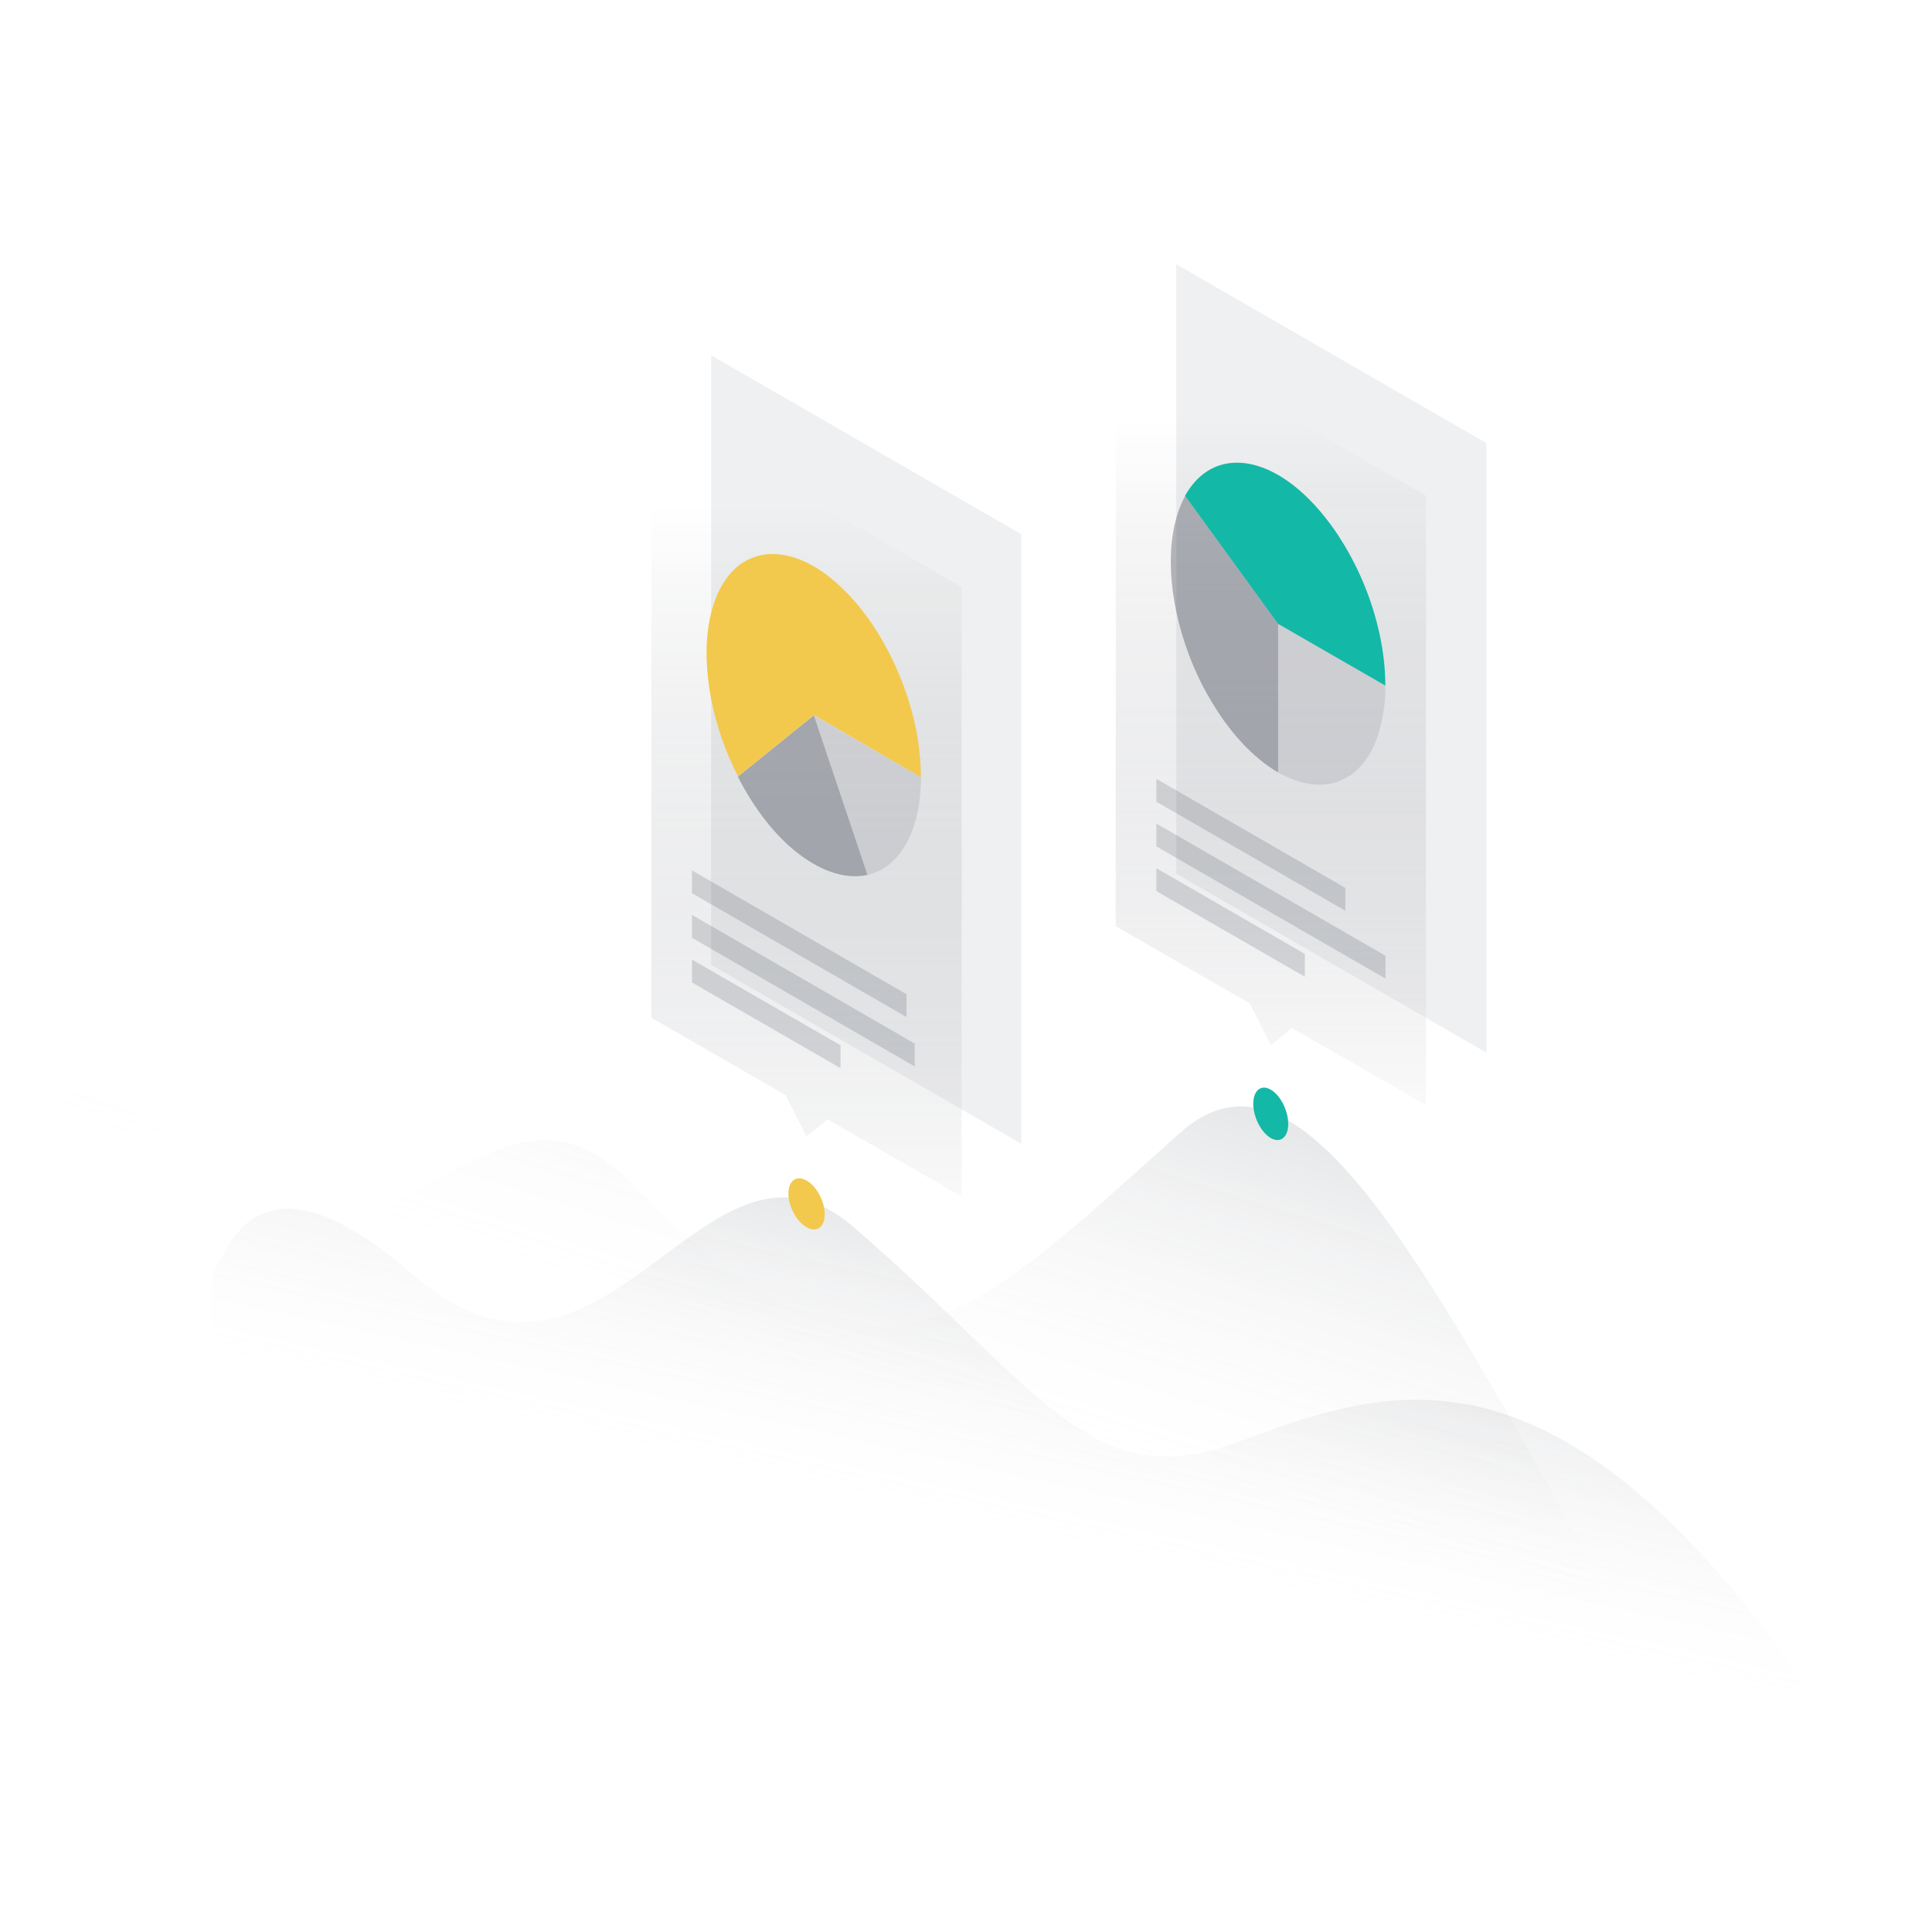
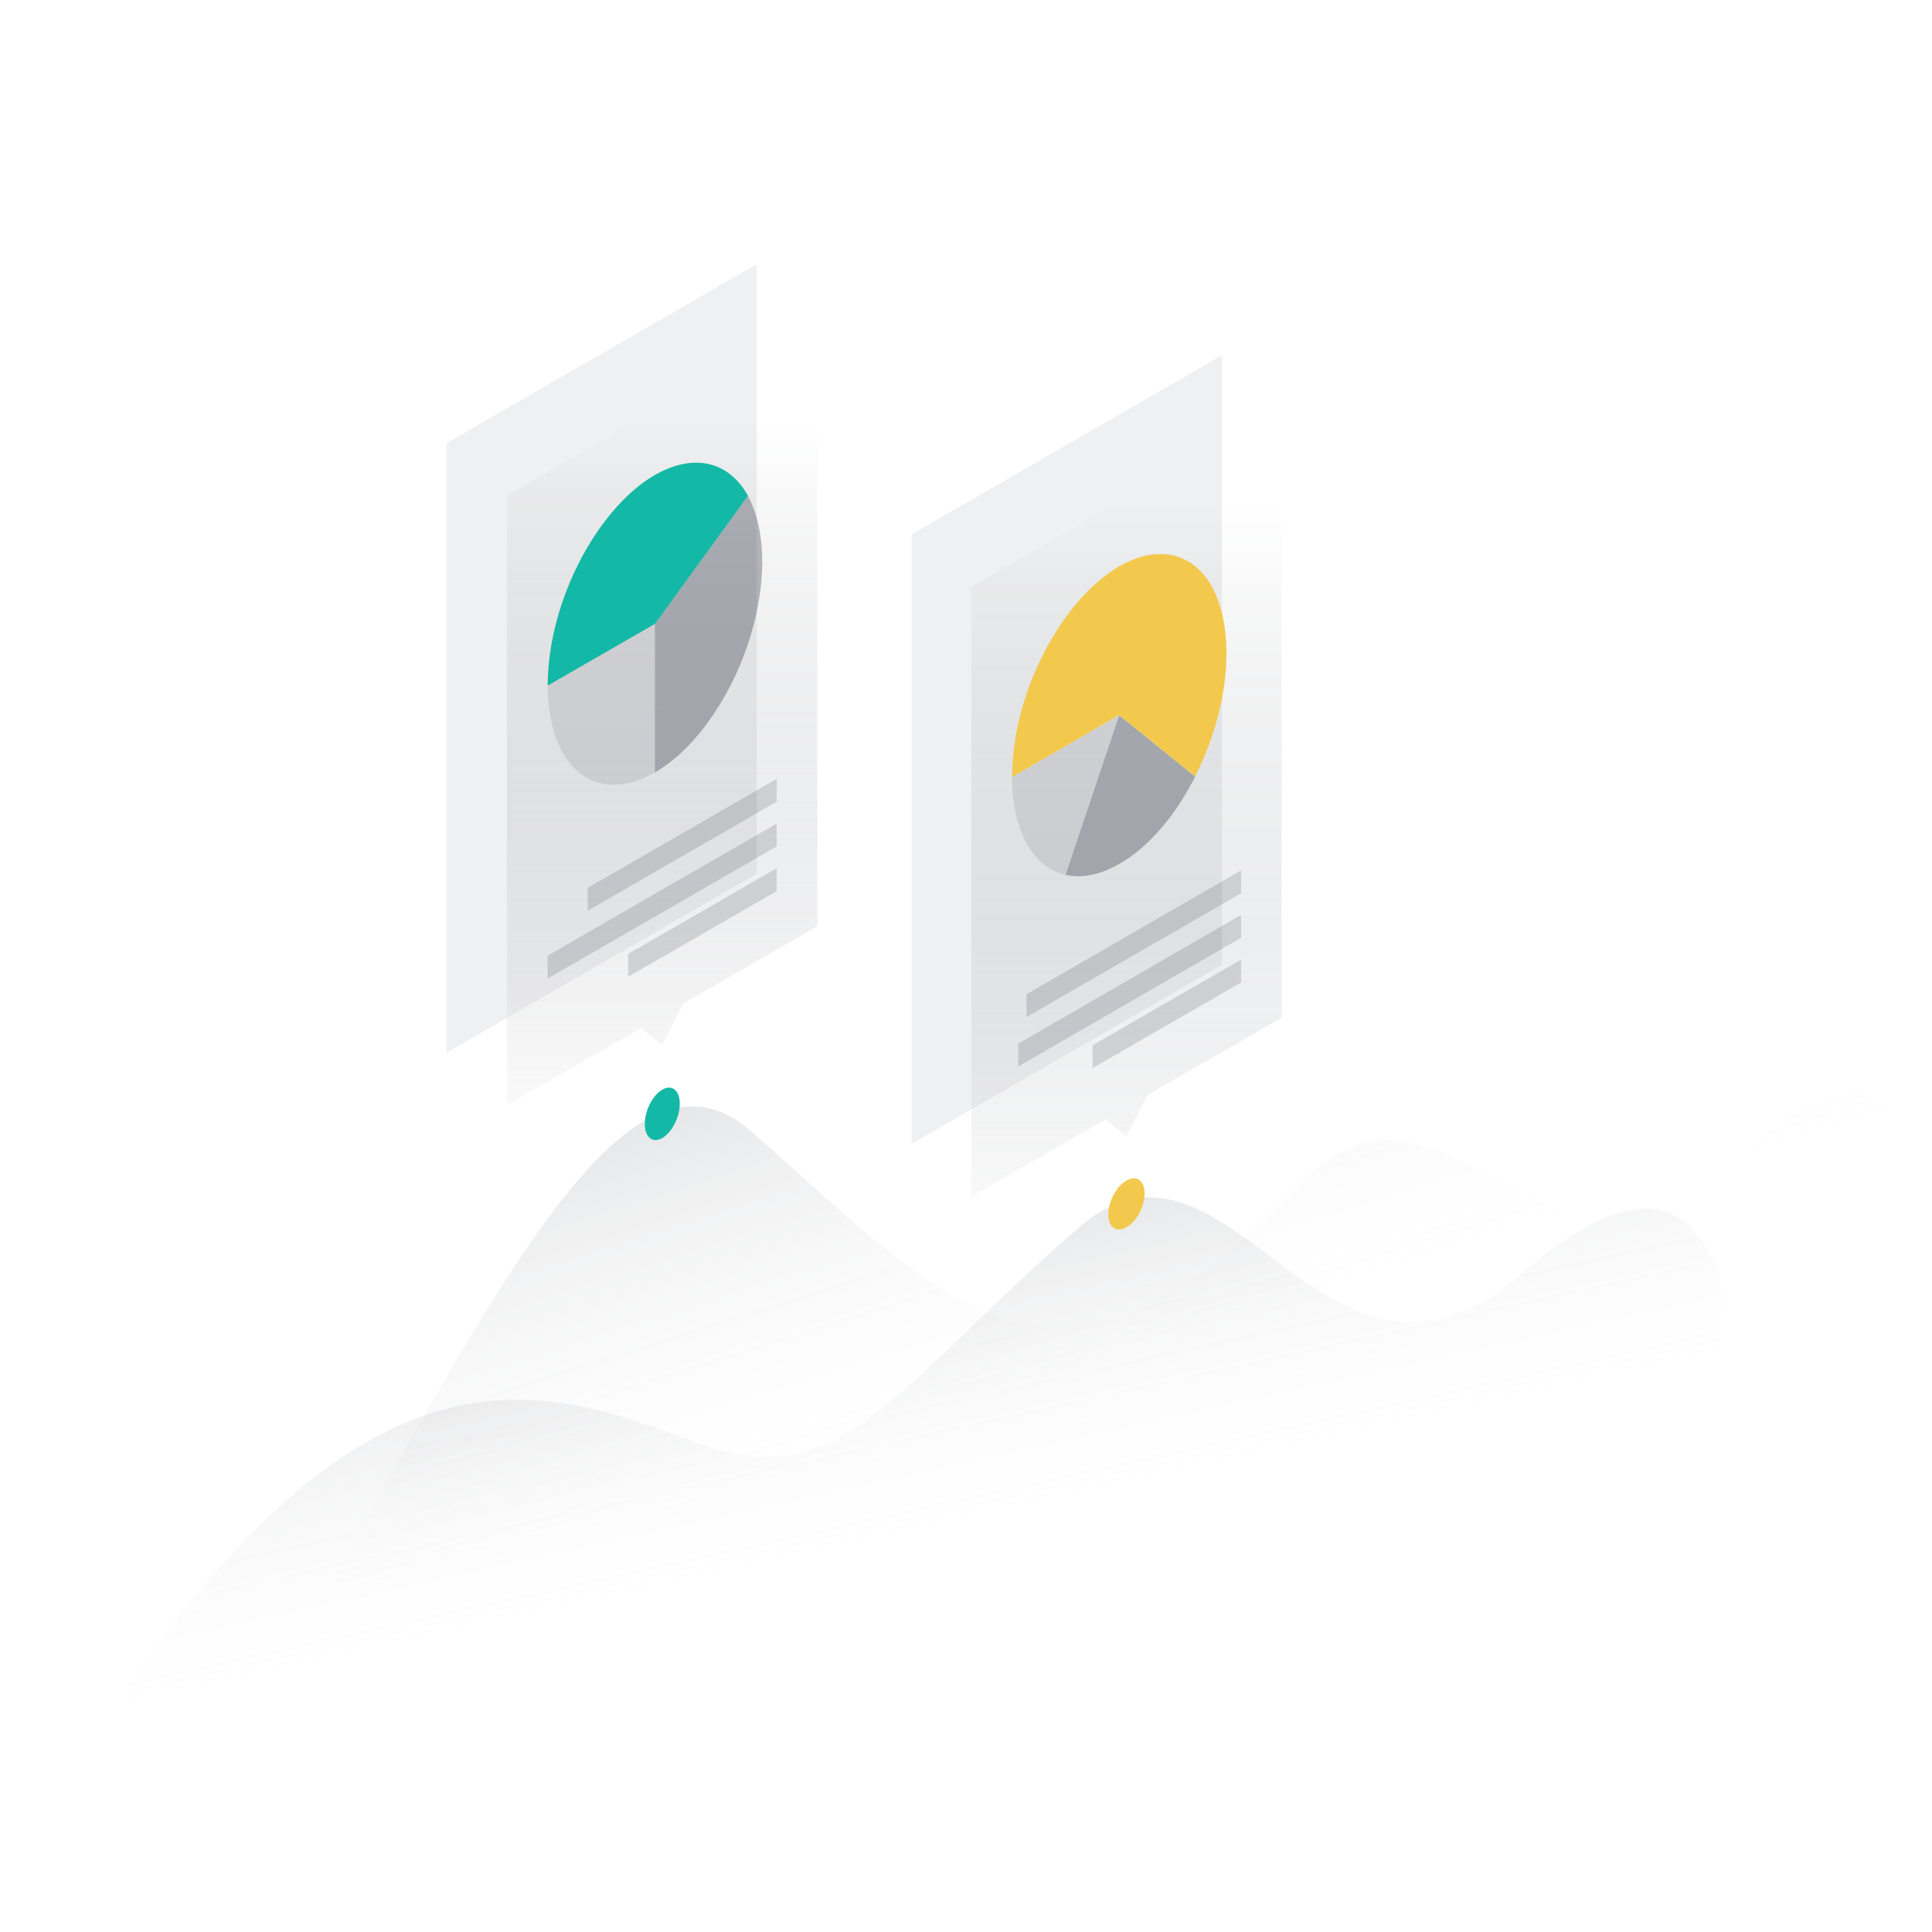
- <svg xmlns="http://www.w3.org/2000/svg" xmlns:xlink="http://www.w3.org/1999/xlink" id="Layer_1" data-name="Layer 1" viewBox="0 0 1150 1150">
+ <svg xmlns="http://www.w3.org/2000/svg" xmlns:xlink="http://www.w3.org/1999/xlink" viewBox="0 0 1150 1150">
  <defs>
-     <style>.cls-1,.cls-10,.cls-2,.cls-6,.cls-8{opacity:0.3;}.cls-1,.cls-10,.cls-2,.cls-5,.cls-6,.cls-7,.cls-8,.cls-9{isolation:isolate;}.cls-1{fill:url(#linear-gradient);}.cls-2{fill:url(#linear-gradient-2);}.cls-3{fill:#14b8a6;}.cls-4{fill:#f2c94c;}.cls-5,.cls-7,.cls-8,.cls-9{fill:#111827;}.cls-5{opacity:0.07;}.cls-6{fill:url(#linear-gradient-3);}.cls-7{opacity:0.1;}.cls-9{opacity:0.15;}.cls-10{fill:url(#linear-gradient-4);}</style>
-     <linearGradient id="linear-gradient" x1="650.45" y1="693.11" x2="529.3" y2="308.16" gradientTransform="matrix(1, 0, 0, -1, 0, 1150)" gradientUnits="userSpaceOnUse">
+     <linearGradient id="linear-gradient" x1="578.74" y1="-443.11" x2="457.59" y2="-58.16" gradientTransform="matrix(-1, 0, 0, 1, 1078.91, 900)" gradientUnits="userSpaceOnUse">
      <stop offset="0" stop-color="#111827" />
      <stop offset="1" stop-color="#fff" stop-opacity="0" />
    </linearGradient>
-     <linearGradient id="linear-gradient-2" x1="702.9" y1="527.4" x2="634.09" y2="215.92" xlink:href="#linear-gradient" />
-     <linearGradient id="linear-gradient-3" x1="756.45" y1="900.8" x2="756.45" y2="452.44" gradientTransform="matrix(1, 0, 0, -1, 0, 1150)" gradientUnits="userSpaceOnUse">
+     <linearGradient id="linear-gradient-2" x1="631.19" y1="-277.4" x2="562.38" y2="34.08" xlink:href="#linear-gradient" />
+     <linearGradient id="linear-gradient-3" x1="684.74" y1="-650.8" x2="684.74" y2="-202.44" gradientTransform="matrix(-1, 0, 0, 1, 1078.91, 900)" gradientUnits="userSpaceOnUse">
      <stop offset="0" stop-color="#111627" stop-opacity="0" />
      <stop offset="1" stop-color="#fff" />
    </linearGradient>
-     <linearGradient id="linear-gradient-4" x1="480.05" y1="849.12" x2="480.05" y2="387.85" gradientTransform="matrix(1, 0, 0, -1, 0, 1150)" gradientUnits="userSpaceOnUse">
+     <linearGradient id="linear-gradient-4" x1="408.34" y1="-599.12" x2="408.34" y2="-137.85" gradientTransform="matrix(-1, 0, 0, 1, 1078.91, 900)" gradientUnits="userSpaceOnUse">
      <stop offset="0" stop-color="#111827" stop-opacity="0" />
      <stop offset="1" stop-color="#fff" />
    </linearGradient>
  </defs>
-   <path class="cls-1" d="M119.4,690C21.8,605.2,8.1,686,1.6,687.2c0,0-2.9,19.5,0,90.6L953,1326.9V940.5C844.8,746.8,773.2,611.5,702.8,674c-122,108.1-181.4,180.7-326.5,30.7C290.3,615.8,236.6,791.8,119.4,690Z" />
-   <path class="cls-2" d="M245.1,758.2c-97.6-84.8-111.3-4.1-117.9-2.8,0,0-2.9,19.5,0,90.6l951.4,549.1V1008.7c-154-223.6-255.5-182-343.5-149.7-86.2,31.6-117.8-34.4-226.9-128.5C418.5,653.1,362.3,860,245.1,758.2Z" />
-   <path class="cls-3" d="M766.8,669c0-8-4.7-17.1-10.4-20.4S746,649,746,657s4.7,17.1,10.4,20.4S766.8,677,766.8,669Z" />
-   <path class="cls-4" d="M490.9,722.8c0-7.7-4.8-16.7-10.8-20.1s-10.8,0-10.8,7.7,4.8,16.7,10.8,20.1S490.9,730.5,490.9,722.8Z" />
-   <path class="cls-5" d="M700.2,157.3,884.8,263.8V626.6L700.2,520.1Z" />
-   <path class="cls-6" d="M848.8,295,664.2,188.5l-.1,362.8,79.8,46,12.6,24.8L769,611.9l79.8,45.9Z" />
-   <path class="cls-7" d="M824.6,408.1a92.69,92.69,0,0,1-4.9,31.1c-3.2,8.9-7.9,15.9-13.8,20.7a32.2,32.2,0,0,1-20.7,7.2c-7.7,0-16.1-2.5-24.4-7.4V371.2Z" />
-   <path class="cls-8" d="M760.8,459.8c-11.2-6.5-22.2-16.9-31.9-30.3a172.68,172.68,0,0,1-23.4-45.9c-5.6-16.7-8.6-33.7-8.6-49.2s3-29.1,8.6-39.3l55.3,76.2Z" />
-   <path class="cls-3" d="M824.6,408.1c0-19.5-4.6-41.1-13.2-61.5s-20.6-38.4-34.1-51.3-28-19.9-41-19.9-23.8,6.9-30.9,19.7l55.3,76.2Z" />
-   <path class="cls-9" d="M688.3,463.6l112.5,64.9v13.6L688.3,477.2Z" />
-   <path class="cls-9" d="M688.3,490.2l136.4,78.7v13.6L688.3,503.8Z" />
-   <path class="cls-9" d="M688.3,516.8l88.4,51v13.6l-88.4-51Z" />
-   <path class="cls-5" d="M423.3,211.5,607.9,318V680.8L423.3,574.3Z" />
-   <path class="cls-10" d="M572.4,349.4,387.8,242.9l-.1,362.9,79.9,46,12.5,24.7,12.5-10.2,79.8,45.9Z" />
-   <path class="cls-7" d="M548.2,462.6c0,15.5-3,29.1-8.6,39.3s-13.7,16.7-23.4,18.9l-31.9-95.1Z" />
-   <path class="cls-8" d="M516.3,520.8c-12.2,2.7-26.3-1.6-40.3-12.1s-26.9-26.9-36.8-46.4l45.2-36.5Z" />
-   <path class="cls-4" d="M548.2,462.6a156.78,156.78,0,0,0-7.5-46.1,177.3,177.3,0,0,0-20.8-43.9c-8.7-13.1-18.8-23.9-29.2-31.4s-21-11.4-30.7-11.4A32.48,32.48,0,0,0,435.1,341c-6.7,7.4-11.2,18.1-13.3,31.2s-1.5,28.1,1.5,43.8a173,173,0,0,0,16,46.1l45.2-36.5Z" />
-   <path class="cls-9" d="M411.9,518.1l127.7,73.7v13.6L411.9,531.7Z" />
-   <path class="cls-9" d="M411.9,544.6l132.6,76.6v13.6L411.9,558.2Z" />
-   <path class="cls-9" d="M411.9,571.2l88.4,51v13.6l-88.4-51Z" />
+   <path d="M774.32,704.7c-145.1,150-204.5,77.4-326.5-30.7-70.4-62.5-142,72.8-250.2,266.5v386.4L1149,777.8c2.9-71.1,0-90.6,0-90.6-6.5-1.2-20.2-82-117.8,2.8C914,791.8,860.32,615.8,774.32,704.7Z" opacity="0.3" fill="url(#linear-gradient)" style="isolation:isolate" />
+   <path d="M642.42,730.5c-109.1,94.1-140.7,160.1-226.9,128.5-88-32.3-189.5-73.9-343.5,149.7v386.4L1023.42,846c2.9-71.1,0-90.6,0-90.6-6.6-1.3-20.3-82-117.9,2.8C788.32,860,732.12,653.1,642.42,730.5Z" opacity="0.3" fill="url(#linear-gradient-2)" style="isolation:isolate" />
+   <path d="M394.22,677.4c5.7-3.3,10.4-12.4,10.4-20.4s-4.7-11.7-10.4-8.4-10.4,12.4-10.4,20.4S388.52,680.7,394.22,677.4Z" fill="#14b8a6" />
+   <path d="M670.52,730.5c6-3.4,10.8-12.4,10.8-20.1s-4.8-11.1-10.8-7.7-10.8,12.4-10.8,20.1S664.52,733.9,670.52,730.5Z" fill="#f2c94c" />
+   <path d="M450.42,520.1,265.82,626.6V263.8l184.6-106.5Z" fill="#111827" opacity="0.07" style="isolation:isolate" />
+   <path d="M301.82,657.8l79.8-45.9,12.5,10.2,12.6-24.8,79.8-46-.1-362.8L301.82,295Z" opacity="0.3" fill="url(#linear-gradient-3)" style="isolation:isolate" />
+   <path d="M389.82,371.2v88.5c-8.3,4.9-16.7,7.4-24.4,7.4a32.19,32.19,0,0,1-20.7-7.2c-5.9-4.8-10.6-11.8-13.8-20.7a92.36,92.36,0,0,1-4.9-31.1Z" fill="#111827" opacity="0.1" style="isolation:isolate" />
+   <path d="M389.82,371.3l55.3-76.2c5.6,10.2,8.6,23.8,8.6,39.3s-3,32.5-8.6,49.2a172.7,172.7,0,0,1-23.4,45.9c-9.7,13.4-20.7,23.8-31.9,30.3Z" fill="#111827" opacity="0.3" style="isolation:isolate" />
+   <path d="M389.92,371.3l55.3-76.2c-7.1-12.8-17.9-19.7-30.9-19.7s-27.5,7-41,19.9-25.5,30.9-34.1,51.3-13.2,42-13.2,61.5Z" fill="#14b8a6" />
+   <path d="M462.32,477.2l-112.5,64.9V528.5l112.5-64.9Z" fill="#111827" opacity="0.15" style="isolation:isolate" />
+   <path d="M462.32,503.8l-136.4,78.7V568.9l136.4-78.7Z" fill="#111827" opacity="0.15" style="isolation:isolate" />
+   <path d="M462.32,530.4l-88.4,51V567.8l88.4-51Z" fill="#111827" opacity="0.15" style="isolation:isolate" />
+   <path d="M727.32,574.3,542.72,680.8V318l184.6-106.5Z" fill="#111827" opacity="0.07" style="isolation:isolate" />
+   <path d="M578.22,712.2,658,666.3l12.5,10.2L683,651.8l79.9-46-.1-362.9L578.22,349.4Z" opacity="0.3" fill="url(#linear-gradient-4)" style="isolation:isolate" />
+   <path d="M666.32,425.7l-31.9,95.1c-9.7-2.2-17.8-8.7-23.4-18.9s-8.6-23.8-8.6-39.3Z" fill="#111827" opacity="0.1" style="isolation:isolate" />
+   <path d="M666.22,425.8l45.2,36.5c-9.9,19.5-22.8,35.9-36.8,46.4s-28.1,14.8-40.3,12.1Z" fill="#111827" opacity="0.3" style="isolation:isolate" />
+   <path d="M666.12,425.6l45.2,36.5a173.12,173.12,0,0,0,16-46.1c3-15.7,3.6-30.7,1.5-43.8s-6.6-23.8-13.3-31.2a32.48,32.48,0,0,0-24.9-11.2c-9.7,0-20.3,3.9-30.7,11.4s-20.5,18.3-29.2,31.4a176.86,176.86,0,0,0-20.8,43.9,156.62,156.62,0,0,0-7.5,46.1Z" fill="#f2c94c" />
+   <path d="M738.72,531.7,611,605.4V591.8l127.7-73.7Z" fill="#111827" opacity="0.15" style="isolation:isolate" />
+   <path d="M738.72,558.2l-132.6,76.6V621.2l132.6-76.6Z" fill="#111827" opacity="0.15" style="isolation:isolate" />
+   <path d="M738.72,584.8l-88.4,51V622.2l88.4-51Z" fill="#111827" opacity="0.15" style="isolation:isolate" />
</svg>
